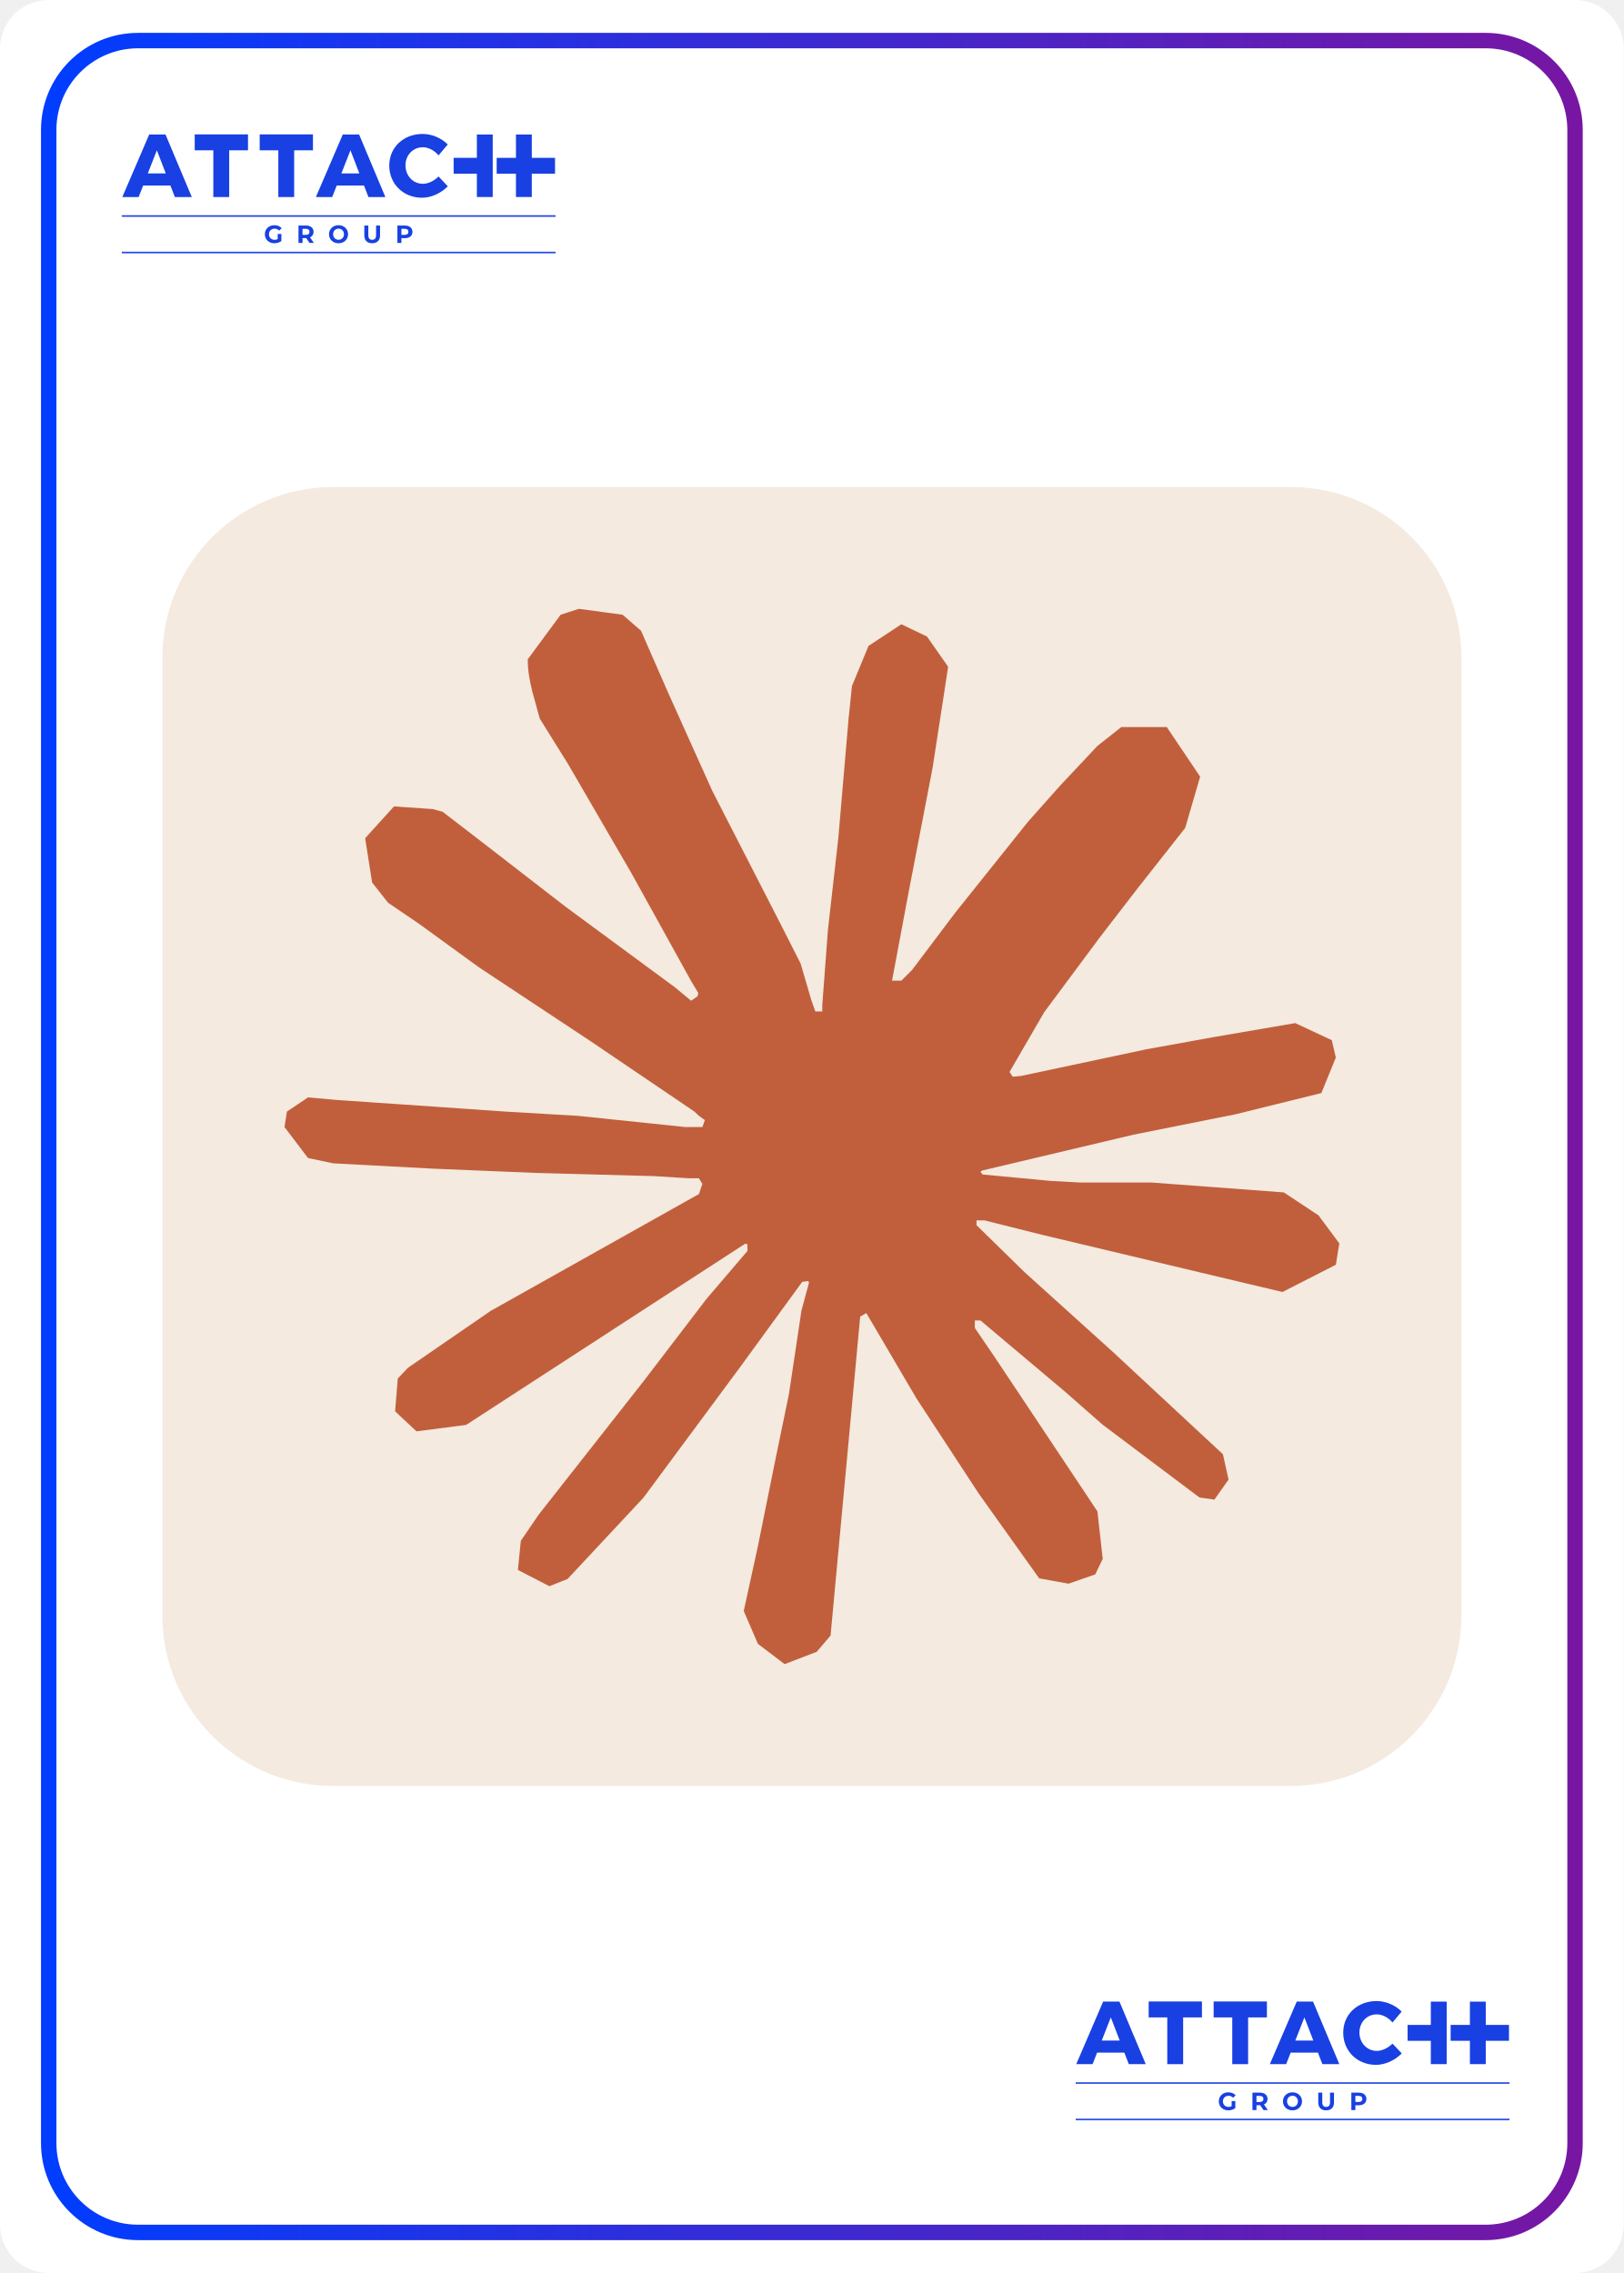
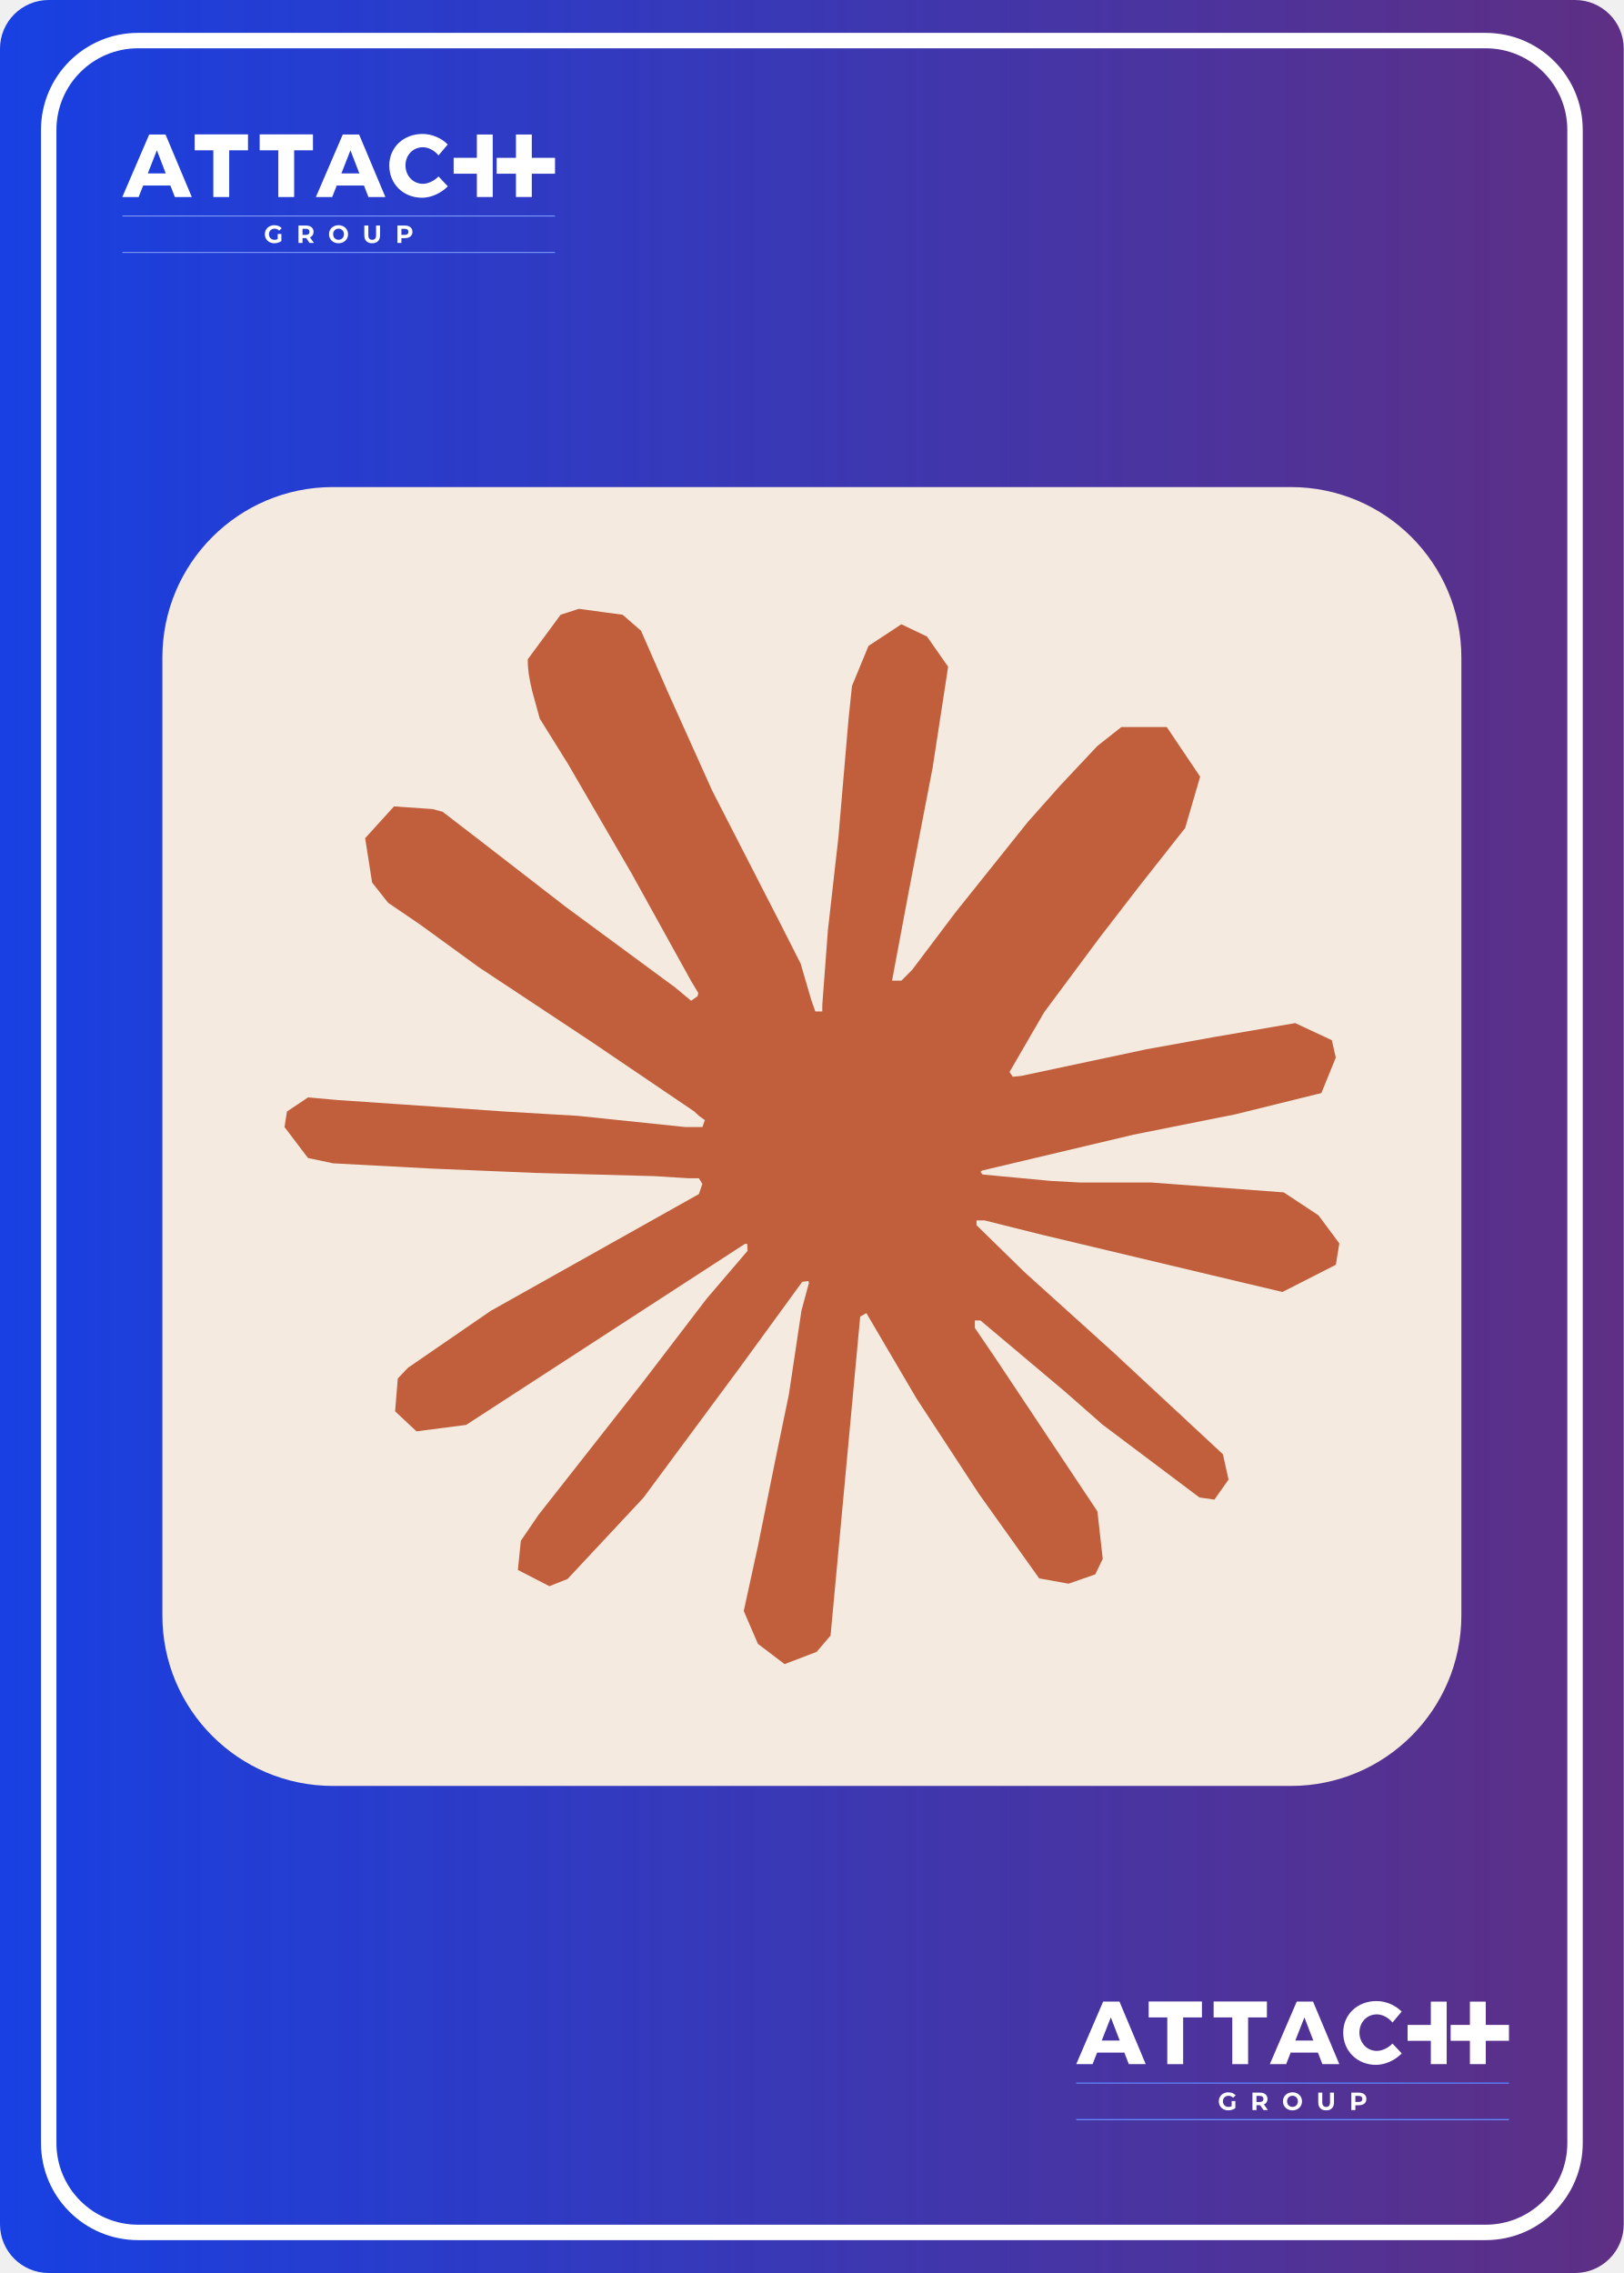
<svg xmlns="http://www.w3.org/2000/svg" viewBox="0 0 400 560" width="600" height="840" role="img">
  <defs>
    <filter id="mono" color-interpolation-filters="sRGB">
      <feColorMatrix type="matrix" values="0 0 0 0 0 0 0 0 0 0 0 0 0 0 0 0 0 0 1 0" />
    </filter>
    <linearGradient id="card-border" x1="0" y1="0" x2="1" y2="0">
      <stop stop-color="#003dff" />
      <stop offset="1" stop-color="#7716a3" />
    </linearGradient>
+     <linearGradient id="attach-surface" x1="0" y1="0" x2="1" y2="0">
+       <stop stop-color="#1840e2" />
+       <stop offset="1" stop-color="#5e2f84" />
+     </linearGradient>
+     <clipPath id="card-cut">
+       <rect width="400" height="560" rx="12" />
+     </clipPath>
  </defs>
-   <rect width="400" height="560" rx="12" fill="white" />
-   <rect x="12" y="10" width="376" height="540" rx="22" fill="none" stroke="url(#card-border)" stroke-width="3.8" />
+   <rect width="400" height="560" rx="12" fill="url(#attach-surface)" />
  <g transform="translate(30 33) scale(.65)">
-     <path d="M59.097 37.906H60.489V40.584C60.131 40.856 59.719 41.063 59.249 41.208C58.779 41.353 58.305 41.426 57.827 41.426C57.144 41.426 56.529 41.281 55.983 40.987C55.437 40.693 55.01 40.29 54.699 39.771C54.388 39.252 54.232 38.665 54.232 38.011C54.232 37.358 54.388 36.771 54.699 36.252C55.01 35.733 55.44 35.327 55.99 35.036C56.54 34.742 57.162 34.597 57.853 34.597C58.428 34.597 58.952 34.695 59.422 34.891C59.892 35.087 60.287 35.37 60.609 35.74L59.632 36.647C59.162 36.15 58.594 35.903 57.929 35.903C57.509 35.903 57.137 35.99 56.811 36.168C56.486 36.346 56.232 36.593 56.048 36.912C55.867 37.231 55.777 37.602 55.777 38.015C55.777 38.429 55.867 38.788 56.048 39.111C56.229 39.43 56.482 39.681 56.804 39.862C57.126 40.044 57.495 40.131 57.907 40.131C58.344 40.131 58.739 40.036 59.093 39.847V37.914L59.097 37.906Z" fill="#1840e2" />
-     <path d="M71.168 41.313L69.899 39.474H68.499V41.313H66.977V34.709H69.826C70.409 34.709 70.915 34.807 71.346 35.003C71.776 35.199 72.105 35.475 72.336 35.834C72.568 36.194 72.684 36.618 72.684 37.108C72.684 37.598 72.568 38.022 72.333 38.378C72.098 38.733 71.765 39.006 71.331 39.194L72.807 41.317H71.172L71.168 41.313ZM70.781 36.252C70.543 36.052 70.195 35.954 69.736 35.954H68.496V38.255H69.736C70.192 38.255 70.543 38.153 70.781 37.953C71.02 37.754 71.139 37.471 71.139 37.104C71.139 36.738 71.02 36.447 70.781 36.252Z" fill="#1840e2" />
-     <path d="M80.301 40.983C79.751 40.689 79.324 40.279 79.013 39.761C78.702 39.242 78.547 38.657 78.547 38.011C78.547 37.366 78.702 36.782 79.013 36.263C79.324 35.744 79.751 35.337 80.301 35.04C80.851 34.746 81.466 34.597 82.149 34.597C82.833 34.597 83.447 34.746 83.993 35.04C84.54 35.334 84.966 35.744 85.281 36.263C85.596 36.782 85.751 37.366 85.751 38.011C85.751 38.657 85.596 39.242 85.281 39.761C84.966 40.279 84.54 40.686 83.993 40.983C83.447 41.277 82.833 41.426 82.149 41.426C81.466 41.426 80.851 41.277 80.301 40.983ZM83.201 39.855C83.516 39.677 83.762 39.427 83.939 39.104C84.117 38.784 84.207 38.418 84.207 38.008C84.207 37.598 84.117 37.235 83.939 36.912C83.762 36.593 83.516 36.343 83.201 36.161C82.887 35.983 82.536 35.892 82.149 35.892C81.762 35.892 81.408 35.983 81.097 36.161C80.782 36.339 80.536 36.589 80.359 36.912C80.182 37.231 80.091 37.598 80.091 38.008C80.091 38.418 80.182 38.781 80.359 39.104C80.536 39.423 80.782 39.673 81.097 39.855C81.411 40.033 81.762 40.123 82.149 40.123C82.536 40.123 82.887 40.033 83.201 39.855Z" fill="#1840e2" />
-     <path d="M92.703 40.642C92.178 40.12 91.918 39.376 91.918 38.407V34.709H93.441V38.349C93.441 39.532 93.929 40.123 94.909 40.123C95.386 40.123 95.748 39.982 96.001 39.695C96.251 39.408 96.377 38.962 96.377 38.352V34.713H97.882V38.41C97.882 39.379 97.621 40.123 97.097 40.646C96.573 41.168 95.842 41.429 94.902 41.429C93.961 41.429 93.231 41.168 92.706 40.646L92.703 40.642Z" fill="#1840e2" />
-     <path d="M108.826 35.004C109.256 35.2 109.585 35.475 109.817 35.835C110.048 36.194 110.164 36.618 110.164 37.108C110.164 37.598 110.048 38.015 109.817 38.378C109.585 38.741 109.253 39.017 108.826 39.209C108.396 39.401 107.889 39.496 107.307 39.496H105.98V41.317H104.457V34.713H107.307C107.889 34.713 108.396 34.811 108.826 35.007V35.004ZM108.265 37.95C108.504 37.75 108.623 37.471 108.623 37.105C108.623 36.738 108.504 36.448 108.265 36.252C108.027 36.052 107.679 35.954 107.22 35.954H105.98V38.248H107.22C107.676 38.248 108.027 38.15 108.265 37.95Z" fill="#1840e2" />
-     <path d="M8.102 19.546L6.38 23.915H0.199L10.395 0.203H16.572L26.532 23.915H20.116L18.427 19.546H8.094H8.102ZM13.299 6.197L9.856 14.971H16.677L13.299 6.197Z" fill="#1840e2" />
-     <path d="M81.465 19.546L79.744 23.915H73.566L83.762 0.203H89.939L99.899 23.915H93.483L91.794 19.546H81.462H81.465ZM86.666 6.197L83.223 14.971H90.044L86.666 6.197Z" fill="#1840e2" />
-     <path d="M123.527 3.995L120.048 8.128C118.496 6.23 116.2 5.044 114.106 5.044C110.359 5.044 107.52 8.026 107.52 11.919C107.52 15.813 110.355 18.897 114.106 18.897C116.098 18.897 118.395 17.812 120.048 16.118L123.559 19.844C121.028 22.453 117.277 24.18 113.802 24.18C106.677 24.18 101.375 18.93 101.375 11.985C101.375 5.04 106.814 0 114.008 0C117.52 0 121.165 1.557 123.531 3.995H123.527Z" fill="#1840e2" />
-     <path d="M72.455 0.167V6.201H65.331V23.915H59.327V6.201H52.264V0.167H72.455Z" fill="#1840e2" />
-     <path d="M47.834 0.167V6.201H40.709V23.915H34.695V6.201H27.643V0.167H47.834Z" fill="#1840e2" />
-     <path d="M140.586 23.904H134.578V15.072H125.775V9.049H134.578V0.214H140.586V23.904Z" fill="#1840e2" />
-     <path d="M164.196 9.049L164.2 15.072H155.397V23.904H149.39V15.072H142.088V9.049H149.39V0.214H155.397V9.049H164.196Z" fill="#1840e2" />
-     <path d="M164.299 30.916V31.28H0.1V30.916H164.299Z" fill="#1840e2" stroke="#1840e2" stroke-width="0.2" />
-     <path d="M164.299 44.737V45.101H0.1V44.737H164.299Z" fill="#1840e2" stroke="#1840e2" stroke-width="0.2" />
+     <path d="M59.097 37.906H60.489V40.584C60.131 40.856 59.719 41.063 59.249 41.208C58.779 41.353 58.305 41.426 57.827 41.426C57.144 41.426 56.529 41.281 55.983 40.987C55.437 40.693 55.01 40.29 54.699 39.771C54.388 39.252 54.232 38.665 54.232 38.011C54.232 37.358 54.388 36.771 54.699 36.252C55.01 35.733 55.44 35.327 55.99 35.036C56.54 34.742 57.162 34.597 57.853 34.597C58.428 34.597 58.952 34.695 59.422 34.891C59.892 35.087 60.287 35.37 60.609 35.74L59.632 36.647C59.162 36.15 58.594 35.903 57.929 35.903C57.509 35.903 57.137 35.99 56.811 36.168C56.486 36.346 56.232 36.593 56.048 36.912C55.867 37.231 55.777 37.602 55.777 38.015C55.777 38.429 55.867 38.788 56.048 39.111C56.229 39.43 56.482 39.681 56.804 39.862C57.126 40.044 57.495 40.131 57.907 40.131C58.344 40.131 58.739 40.036 59.093 39.847V37.914L59.097 37.906Z" fill="#ffffff" />
+     <path d="M71.168 41.313L69.899 39.474H68.499V41.313H66.977V34.709H69.826C70.409 34.709 70.915 34.807 71.346 35.003C71.776 35.199 72.105 35.475 72.336 35.834C72.568 36.194 72.684 36.618 72.684 37.108C72.684 37.598 72.568 38.022 72.333 38.378C72.098 38.733 71.765 39.006 71.331 39.194L72.807 41.317H71.172L71.168 41.313ZM70.781 36.252C70.543 36.052 70.195 35.954 69.736 35.954H68.496V38.255H69.736C70.192 38.255 70.543 38.153 70.781 37.953C71.02 37.754 71.139 37.471 71.139 37.104C71.139 36.738 71.02 36.447 70.781 36.252Z" fill="#ffffff" />
+     <path d="M80.301 40.983C79.751 40.689 79.324 40.279 79.013 39.761C78.702 39.242 78.547 38.657 78.547 38.011C78.547 37.366 78.702 36.782 79.013 36.263C79.324 35.744 79.751 35.337 80.301 35.04C80.851 34.746 81.466 34.597 82.149 34.597C82.833 34.597 83.447 34.746 83.993 35.04C84.54 35.334 84.966 35.744 85.281 36.263C85.596 36.782 85.751 37.366 85.751 38.011C85.751 38.657 85.596 39.242 85.281 39.761C84.966 40.279 84.54 40.686 83.993 40.983C83.447 41.277 82.833 41.426 82.149 41.426C81.466 41.426 80.851 41.277 80.301 40.983ZM83.201 39.855C83.516 39.677 83.762 39.427 83.939 39.104C84.117 38.784 84.207 38.418 84.207 38.008C84.207 37.598 84.117 37.235 83.939 36.912C83.762 36.593 83.516 36.343 83.201 36.161C82.887 35.983 82.536 35.892 82.149 35.892C81.762 35.892 81.408 35.983 81.097 36.161C80.782 36.339 80.536 36.589 80.359 36.912C80.182 37.231 80.091 37.598 80.091 38.008C80.091 38.418 80.182 38.781 80.359 39.104C80.536 39.423 80.782 39.673 81.097 39.855C81.411 40.033 81.762 40.123 82.149 40.123C82.536 40.123 82.887 40.033 83.201 39.855Z" fill="#ffffff" />
+     <path d="M92.703 40.642C92.178 40.12 91.918 39.376 91.918 38.407V34.709H93.441V38.349C93.441 39.532 93.929 40.123 94.909 40.123C95.386 40.123 95.748 39.982 96.001 39.695C96.251 39.408 96.377 38.962 96.377 38.352V34.713H97.882V38.41C97.882 39.379 97.621 40.123 97.097 40.646C96.573 41.168 95.842 41.429 94.902 41.429C93.961 41.429 93.231 41.168 92.706 40.646L92.703 40.642Z" fill="#ffffff" />
+     <path d="M108.826 35.004C109.256 35.2 109.585 35.475 109.817 35.835C110.048 36.194 110.164 36.618 110.164 37.108C110.164 37.598 110.048 38.015 109.817 38.378C109.585 38.741 109.253 39.017 108.826 39.209C108.396 39.401 107.889 39.496 107.307 39.496H105.98V41.317H104.457V34.713H107.307C107.889 34.713 108.396 34.811 108.826 35.007V35.004ZM108.265 37.95C108.504 37.75 108.623 37.471 108.623 37.105C108.623 36.738 108.504 36.448 108.265 36.252C108.027 36.052 107.679 35.954 107.22 35.954H105.98V38.248H107.22C107.676 38.248 108.027 38.15 108.265 37.95Z" fill="#ffffff" />
+     <path d="M8.102 19.546L6.38 23.915H0.199L10.395 0.203H16.572L26.532 23.915H20.116L18.427 19.546H8.094H8.102ZM13.299 6.197L9.856 14.971H16.677L13.299 6.197Z" fill="#ffffff" />
+     <path d="M81.465 19.546L79.744 23.915H73.566L83.762 0.203H89.939L99.899 23.915H93.483L91.794 19.546H81.462H81.465ZM86.666 6.197L83.223 14.971H90.044L86.666 6.197Z" fill="#ffffff" />
+     <path d="M123.527 3.995L120.048 8.128C118.496 6.23 116.2 5.044 114.106 5.044C110.359 5.044 107.52 8.026 107.52 11.919C107.52 15.813 110.355 18.897 114.106 18.897C116.098 18.897 118.395 17.812 120.048 16.118L123.559 19.844C121.028 22.453 117.277 24.18 113.802 24.18C106.677 24.18 101.375 18.93 101.375 11.985C101.375 5.04 106.814 0 114.008 0C117.52 0 121.165 1.557 123.531 3.995H123.527Z" fill="#ffffff" />
+     <path d="M72.455 0.167V6.201H65.331V23.915H59.327V6.201H52.264V0.167H72.455Z" fill="#ffffff" />
+     <path d="M47.834 0.167V6.201H40.709V23.915H34.695V6.201H27.643V0.167H47.834Z" fill="#ffffff" />
+     <path d="M140.586 23.904H134.578V15.072H125.775V9.049H134.578V0.214H140.586V23.904Z" fill="#ffffff" />
+     <path d="M164.196 9.049L164.2 15.072H155.397V23.904H149.39V15.072H142.088V9.049H149.39V0.214H155.397V9.049H164.196Z" fill="#ffffff" />
+     <path d="M164.299 30.916V31.28H0.1V30.916H164.299Z" fill="#ffffff" stroke="#1840e2" stroke-width="0.2" />
+     <path d="M164.299 44.737V45.101H0.1V44.737H164.299Z" fill="#ffffff" stroke="#1840e2" stroke-width="0.2" />
  </g>
  <g transform="translate(265 493) scale(.65)">
-     <path d="M59.097 37.906H60.489V40.584C60.131 40.856 59.719 41.063 59.249 41.208C58.779 41.353 58.305 41.426 57.827 41.426C57.144 41.426 56.529 41.281 55.983 40.987C55.437 40.693 55.01 40.29 54.699 39.771C54.388 39.252 54.232 38.665 54.232 38.011C54.232 37.358 54.388 36.771 54.699 36.252C55.01 35.733 55.44 35.327 55.99 35.036C56.54 34.742 57.162 34.597 57.853 34.597C58.428 34.597 58.952 34.695 59.422 34.891C59.892 35.087 60.287 35.37 60.609 35.74L59.632 36.647C59.162 36.15 58.594 35.903 57.929 35.903C57.509 35.903 57.137 35.99 56.811 36.168C56.486 36.346 56.232 36.593 56.048 36.912C55.867 37.231 55.777 37.602 55.777 38.015C55.777 38.429 55.867 38.788 56.048 39.111C56.229 39.43 56.482 39.681 56.804 39.862C57.126 40.044 57.495 40.131 57.907 40.131C58.344 40.131 58.739 40.036 59.093 39.847V37.914L59.097 37.906Z" fill="#1840e2" />
-     <path d="M71.168 41.313L69.899 39.474H68.499V41.313H66.977V34.709H69.826C70.409 34.709 70.915 34.807 71.346 35.003C71.776 35.199 72.105 35.475 72.336 35.834C72.568 36.194 72.684 36.618 72.684 37.108C72.684 37.598 72.568 38.022 72.333 38.378C72.098 38.733 71.765 39.006 71.331 39.194L72.807 41.317H71.172L71.168 41.313ZM70.781 36.252C70.543 36.052 70.195 35.954 69.736 35.954H68.496V38.255H69.736C70.192 38.255 70.543 38.153 70.781 37.953C71.02 37.754 71.139 37.471 71.139 37.104C71.139 36.738 71.02 36.447 70.781 36.252Z" fill="#1840e2" />
-     <path d="M80.301 40.983C79.751 40.689 79.324 40.279 79.013 39.761C78.702 39.242 78.547 38.657 78.547 38.011C78.547 37.366 78.702 36.782 79.013 36.263C79.324 35.744 79.751 35.337 80.301 35.04C80.851 34.746 81.466 34.597 82.149 34.597C82.833 34.597 83.447 34.746 83.993 35.04C84.54 35.334 84.966 35.744 85.281 36.263C85.596 36.782 85.751 37.366 85.751 38.011C85.751 38.657 85.596 39.242 85.281 39.761C84.966 40.279 84.54 40.686 83.993 40.983C83.447 41.277 82.833 41.426 82.149 41.426C81.466 41.426 80.851 41.277 80.301 40.983ZM83.201 39.855C83.516 39.677 83.762 39.427 83.939 39.104C84.117 38.784 84.207 38.418 84.207 38.008C84.207 37.598 84.117 37.235 83.939 36.912C83.762 36.593 83.516 36.343 83.201 36.161C82.887 35.983 82.536 35.892 82.149 35.892C81.762 35.892 81.408 35.983 81.097 36.161C80.782 36.339 80.536 36.589 80.359 36.912C80.182 37.231 80.091 37.598 80.091 38.008C80.091 38.418 80.182 38.781 80.359 39.104C80.536 39.423 80.782 39.673 81.097 39.855C81.411 40.033 81.762 40.123 82.149 40.123C82.536 40.123 82.887 40.033 83.201 39.855Z" fill="#1840e2" />
-     <path d="M92.703 40.642C92.178 40.12 91.918 39.376 91.918 38.407V34.709H93.441V38.349C93.441 39.532 93.929 40.123 94.909 40.123C95.386 40.123 95.748 39.982 96.001 39.695C96.251 39.408 96.377 38.962 96.377 38.352V34.713H97.882V38.41C97.882 39.379 97.621 40.123 97.097 40.646C96.573 41.168 95.842 41.429 94.902 41.429C93.961 41.429 93.231 41.168 92.706 40.646L92.703 40.642Z" fill="#1840e2" />
-     <path d="M108.826 35.004C109.256 35.2 109.585 35.475 109.817 35.835C110.048 36.194 110.164 36.618 110.164 37.108C110.164 37.598 110.048 38.015 109.817 38.378C109.585 38.741 109.253 39.017 108.826 39.209C108.396 39.401 107.889 39.496 107.307 39.496H105.98V41.317H104.457V34.713H107.307C107.889 34.713 108.396 34.811 108.826 35.007V35.004ZM108.265 37.95C108.504 37.75 108.623 37.471 108.623 37.105C108.623 36.738 108.504 36.448 108.265 36.252C108.027 36.052 107.679 35.954 107.22 35.954H105.98V38.248H107.22C107.676 38.248 108.027 38.15 108.265 37.95Z" fill="#1840e2" />
-     <path d="M8.102 19.546L6.38 23.915H0.199L10.395 0.203H16.572L26.532 23.915H20.116L18.427 19.546H8.094H8.102ZM13.299 6.197L9.856 14.971H16.677L13.299 6.197Z" fill="#1840e2" />
-     <path d="M81.465 19.546L79.744 23.915H73.566L83.762 0.203H89.939L99.899 23.915H93.483L91.794 19.546H81.462H81.465ZM86.666 6.197L83.223 14.971H90.044L86.666 6.197Z" fill="#1840e2" />
-     <path d="M123.527 3.995L120.048 8.128C118.496 6.23 116.2 5.044 114.106 5.044C110.359 5.044 107.52 8.026 107.52 11.919C107.52 15.813 110.355 18.897 114.106 18.897C116.098 18.897 118.395 17.812 120.048 16.118L123.559 19.844C121.028 22.453 117.277 24.18 113.802 24.18C106.677 24.18 101.375 18.93 101.375 11.985C101.375 5.04 106.814 0 114.008 0C117.52 0 121.165 1.557 123.531 3.995H123.527Z" fill="#1840e2" />
-     <path d="M72.455 0.167V6.201H65.331V23.915H59.327V6.201H52.264V0.167H72.455Z" fill="#1840e2" />
-     <path d="M47.834 0.167V6.201H40.709V23.915H34.695V6.201H27.643V0.167H47.834Z" fill="#1840e2" />
-     <path d="M140.586 23.904H134.578V15.072H125.775V9.049H134.578V0.214H140.586V23.904Z" fill="#1840e2" />
-     <path d="M164.196 9.049L164.2 15.072H155.397V23.904H149.39V15.072H142.088V9.049H149.39V0.214H155.397V9.049H164.196Z" fill="#1840e2" />
-     <path d="M164.299 30.916V31.28H0.1V30.916H164.299Z" fill="#1840e2" stroke="#1840e2" stroke-width="0.2" />
-     <path d="M164.299 44.737V45.101H0.1V44.737H164.299Z" fill="#1840e2" stroke="#1840e2" stroke-width="0.2" />
+     <path d="M59.097 37.906H60.489V40.584C60.131 40.856 59.719 41.063 59.249 41.208C58.779 41.353 58.305 41.426 57.827 41.426C57.144 41.426 56.529 41.281 55.983 40.987C55.437 40.693 55.01 40.29 54.699 39.771C54.388 39.252 54.232 38.665 54.232 38.011C54.232 37.358 54.388 36.771 54.699 36.252C55.01 35.733 55.44 35.327 55.99 35.036C56.54 34.742 57.162 34.597 57.853 34.597C58.428 34.597 58.952 34.695 59.422 34.891C59.892 35.087 60.287 35.37 60.609 35.74L59.632 36.647C59.162 36.15 58.594 35.903 57.929 35.903C57.509 35.903 57.137 35.99 56.811 36.168C56.486 36.346 56.232 36.593 56.048 36.912C55.867 37.231 55.777 37.602 55.777 38.015C55.777 38.429 55.867 38.788 56.048 39.111C56.229 39.43 56.482 39.681 56.804 39.862C57.126 40.044 57.495 40.131 57.907 40.131C58.344 40.131 58.739 40.036 59.093 39.847V37.914L59.097 37.906Z" fill="#ffffff" />
+     <path d="M71.168 41.313L69.899 39.474H68.499V41.313H66.977V34.709H69.826C70.409 34.709 70.915 34.807 71.346 35.003C71.776 35.199 72.105 35.475 72.336 35.834C72.568 36.194 72.684 36.618 72.684 37.108C72.684 37.598 72.568 38.022 72.333 38.378C72.098 38.733 71.765 39.006 71.331 39.194L72.807 41.317H71.172L71.168 41.313ZM70.781 36.252C70.543 36.052 70.195 35.954 69.736 35.954H68.496V38.255H69.736C70.192 38.255 70.543 38.153 70.781 37.953C71.02 37.754 71.139 37.471 71.139 37.104C71.139 36.738 71.02 36.447 70.781 36.252Z" fill="#ffffff" />
+     <path d="M80.301 40.983C79.751 40.689 79.324 40.279 79.013 39.761C78.702 39.242 78.547 38.657 78.547 38.011C78.547 37.366 78.702 36.782 79.013 36.263C79.324 35.744 79.751 35.337 80.301 35.04C80.851 34.746 81.466 34.597 82.149 34.597C82.833 34.597 83.447 34.746 83.993 35.04C84.54 35.334 84.966 35.744 85.281 36.263C85.596 36.782 85.751 37.366 85.751 38.011C85.751 38.657 85.596 39.242 85.281 39.761C84.966 40.279 84.54 40.686 83.993 40.983C83.447 41.277 82.833 41.426 82.149 41.426C81.466 41.426 80.851 41.277 80.301 40.983ZM83.201 39.855C83.516 39.677 83.762 39.427 83.939 39.104C84.117 38.784 84.207 38.418 84.207 38.008C84.207 37.598 84.117 37.235 83.939 36.912C83.762 36.593 83.516 36.343 83.201 36.161C82.887 35.983 82.536 35.892 82.149 35.892C81.762 35.892 81.408 35.983 81.097 36.161C80.782 36.339 80.536 36.589 80.359 36.912C80.182 37.231 80.091 37.598 80.091 38.008C80.091 38.418 80.182 38.781 80.359 39.104C80.536 39.423 80.782 39.673 81.097 39.855C81.411 40.033 81.762 40.123 82.149 40.123C82.536 40.123 82.887 40.033 83.201 39.855Z" fill="#ffffff" />
+     <path d="M92.703 40.642C92.178 40.12 91.918 39.376 91.918 38.407V34.709H93.441V38.349C93.441 39.532 93.929 40.123 94.909 40.123C95.386 40.123 95.748 39.982 96.001 39.695C96.251 39.408 96.377 38.962 96.377 38.352V34.713H97.882V38.41C97.882 39.379 97.621 40.123 97.097 40.646C96.573 41.168 95.842 41.429 94.902 41.429C93.961 41.429 93.231 41.168 92.706 40.646L92.703 40.642Z" fill="#ffffff" />
+     <path d="M108.826 35.004C109.256 35.2 109.585 35.475 109.817 35.835C110.048 36.194 110.164 36.618 110.164 37.108C110.164 37.598 110.048 38.015 109.817 38.378C109.585 38.741 109.253 39.017 108.826 39.209C108.396 39.401 107.889 39.496 107.307 39.496H105.98V41.317H104.457V34.713H107.307C107.889 34.713 108.396 34.811 108.826 35.007V35.004ZM108.265 37.95C108.504 37.75 108.623 37.471 108.623 37.105C108.623 36.738 108.504 36.448 108.265 36.252C108.027 36.052 107.679 35.954 107.22 35.954H105.98V38.248H107.22C107.676 38.248 108.027 38.15 108.265 37.95Z" fill="#ffffff" />
+     <path d="M8.102 19.546L6.38 23.915H0.199L10.395 0.203H16.572L26.532 23.915H20.116L18.427 19.546H8.094H8.102ZM13.299 6.197L9.856 14.971H16.677L13.299 6.197Z" fill="#ffffff" />
+     <path d="M81.465 19.546L79.744 23.915H73.566L83.762 0.203H89.939L99.899 23.915H93.483L91.794 19.546H81.462H81.465ZM86.666 6.197L83.223 14.971H90.044L86.666 6.197Z" fill="#ffffff" />
+     <path d="M123.527 3.995L120.048 8.128C118.496 6.23 116.2 5.044 114.106 5.044C110.359 5.044 107.52 8.026 107.52 11.919C107.52 15.813 110.355 18.897 114.106 18.897C116.098 18.897 118.395 17.812 120.048 16.118L123.559 19.844C121.028 22.453 117.277 24.18 113.802 24.18C106.677 24.18 101.375 18.93 101.375 11.985C101.375 5.04 106.814 0 114.008 0C117.52 0 121.165 1.557 123.531 3.995H123.527Z" fill="#ffffff" />
+     <path d="M72.455 0.167V6.201H65.331V23.915H59.327V6.201H52.264V0.167H72.455Z" fill="#ffffff" />
+     <path d="M47.834 0.167V6.201H40.709V23.915H34.695V6.201H27.643V0.167H47.834Z" fill="#ffffff" />
+     <path d="M140.586 23.904H134.578V15.072H125.775V9.049H134.578V0.214H140.586V23.904Z" fill="#ffffff" />
+     <path d="M164.196 9.049L164.2 15.072H155.397V23.904H149.39V15.072H142.088V9.049H149.39V0.214H155.397V9.049H164.196Z" fill="#ffffff" />
+     <path d="M164.299 30.916V31.28H0.1V30.916H164.299Z" fill="#ffffff" stroke="#1840e2" stroke-width="0.2" />
+     <path d="M164.299 44.737V45.101H0.1V44.737H164.299Z" fill="#ffffff" stroke="#1840e2" stroke-width="0.2" />
  </g>
  <rect x="40" y="120" width="320" height="320" rx="42" fill="#f4eadf" />
  <svg role="img" viewBox="0 0 24 24" x="70" y="150" width="260" height="260" fill="#c15f3c">
    <path d="m4.714 15.956 4.717-2.647.079-.231-.079-.128h-.231l-.789-.049-2.696-.073-2.337-.097-2.265-.121-.571-.121-.534-.704.055-.352.48-.322.686.061 1.518.103 2.277.158 1.651.097 2.447.255h.389l.055-.158-.134-.097-.103-.097L6.973 9.836l-2.55-1.688-1.336-.971-.723-.492-.364-.461-.158-1.008.656-.723.88.061.225.061.892.686 1.906 1.475 2.489 1.834.364.303.146-.103.018-.073-.164-.273-1.354-2.447-1.445-2.489-.643-1.032-.17-.619c-.061-.255-.103-.467-.103-.729L6.287.134 6.7 0l.996.134.419.364.619 1.415 1.002 2.228 1.554 3.03.455.898.243.832.091.255h.158v-.146l.128-1.706.237-2.095.231-2.696.079-.759.376-.911.747-.492.583.279.48.686-.067.443-.285 1.852-.559 2.902-.364 1.943h.212l.243-.243.984-1.305 1.651-2.064.729-.82.85-.905.546-.431h1.032l.759 1.129-.34 1.166-1.062 1.348-.88 1.141-1.263 1.7-.789 1.36.073.109.188-.018 2.853-.607 1.542-.279 1.84-.316.832.389.091.395-.328.807-1.967.486-2.307.461-3.436.814-.043.03.049.061 1.548.146.662.036h1.621l3.018.225.789.522.474.638-.079.486-1.214.619-1.639-.389-3.825-.911-1.311-.328h-.182v.109l1.093 1.069 2.003 1.809 2.507 2.331.128.577-.322.455-.34-.049-2.204-1.657-.85-.747-1.925-1.621h-.128v.17l.443.65 2.344 3.521.121 1.081-.17.352-.607.212-.668-.121-1.372-1.925L14.38 17.959l-1.141-1.943-.14.079-.674 7.255-.316.37-.729.279-.607-.461-.322-.747.322-1.475.389-1.925.316-1.53.285-1.9.17-.631-.012-.043-.14.018-1.433 1.967-2.18 2.945-1.724 1.846-.413.164-.716-.37.067-.662.401-.589 2.386-3.036 1.439-1.882.929-1.087-.006-.158h-.055l-6.338 4.116-1.129.146-.486-.455.061-.747.231-.243 1.906-1.311Z" />
  </svg>
+   <rect x="12" y="10" width="376" height="540" rx="22" fill="none" stroke="#ffffff" stroke-width="3.8" />
</svg>
